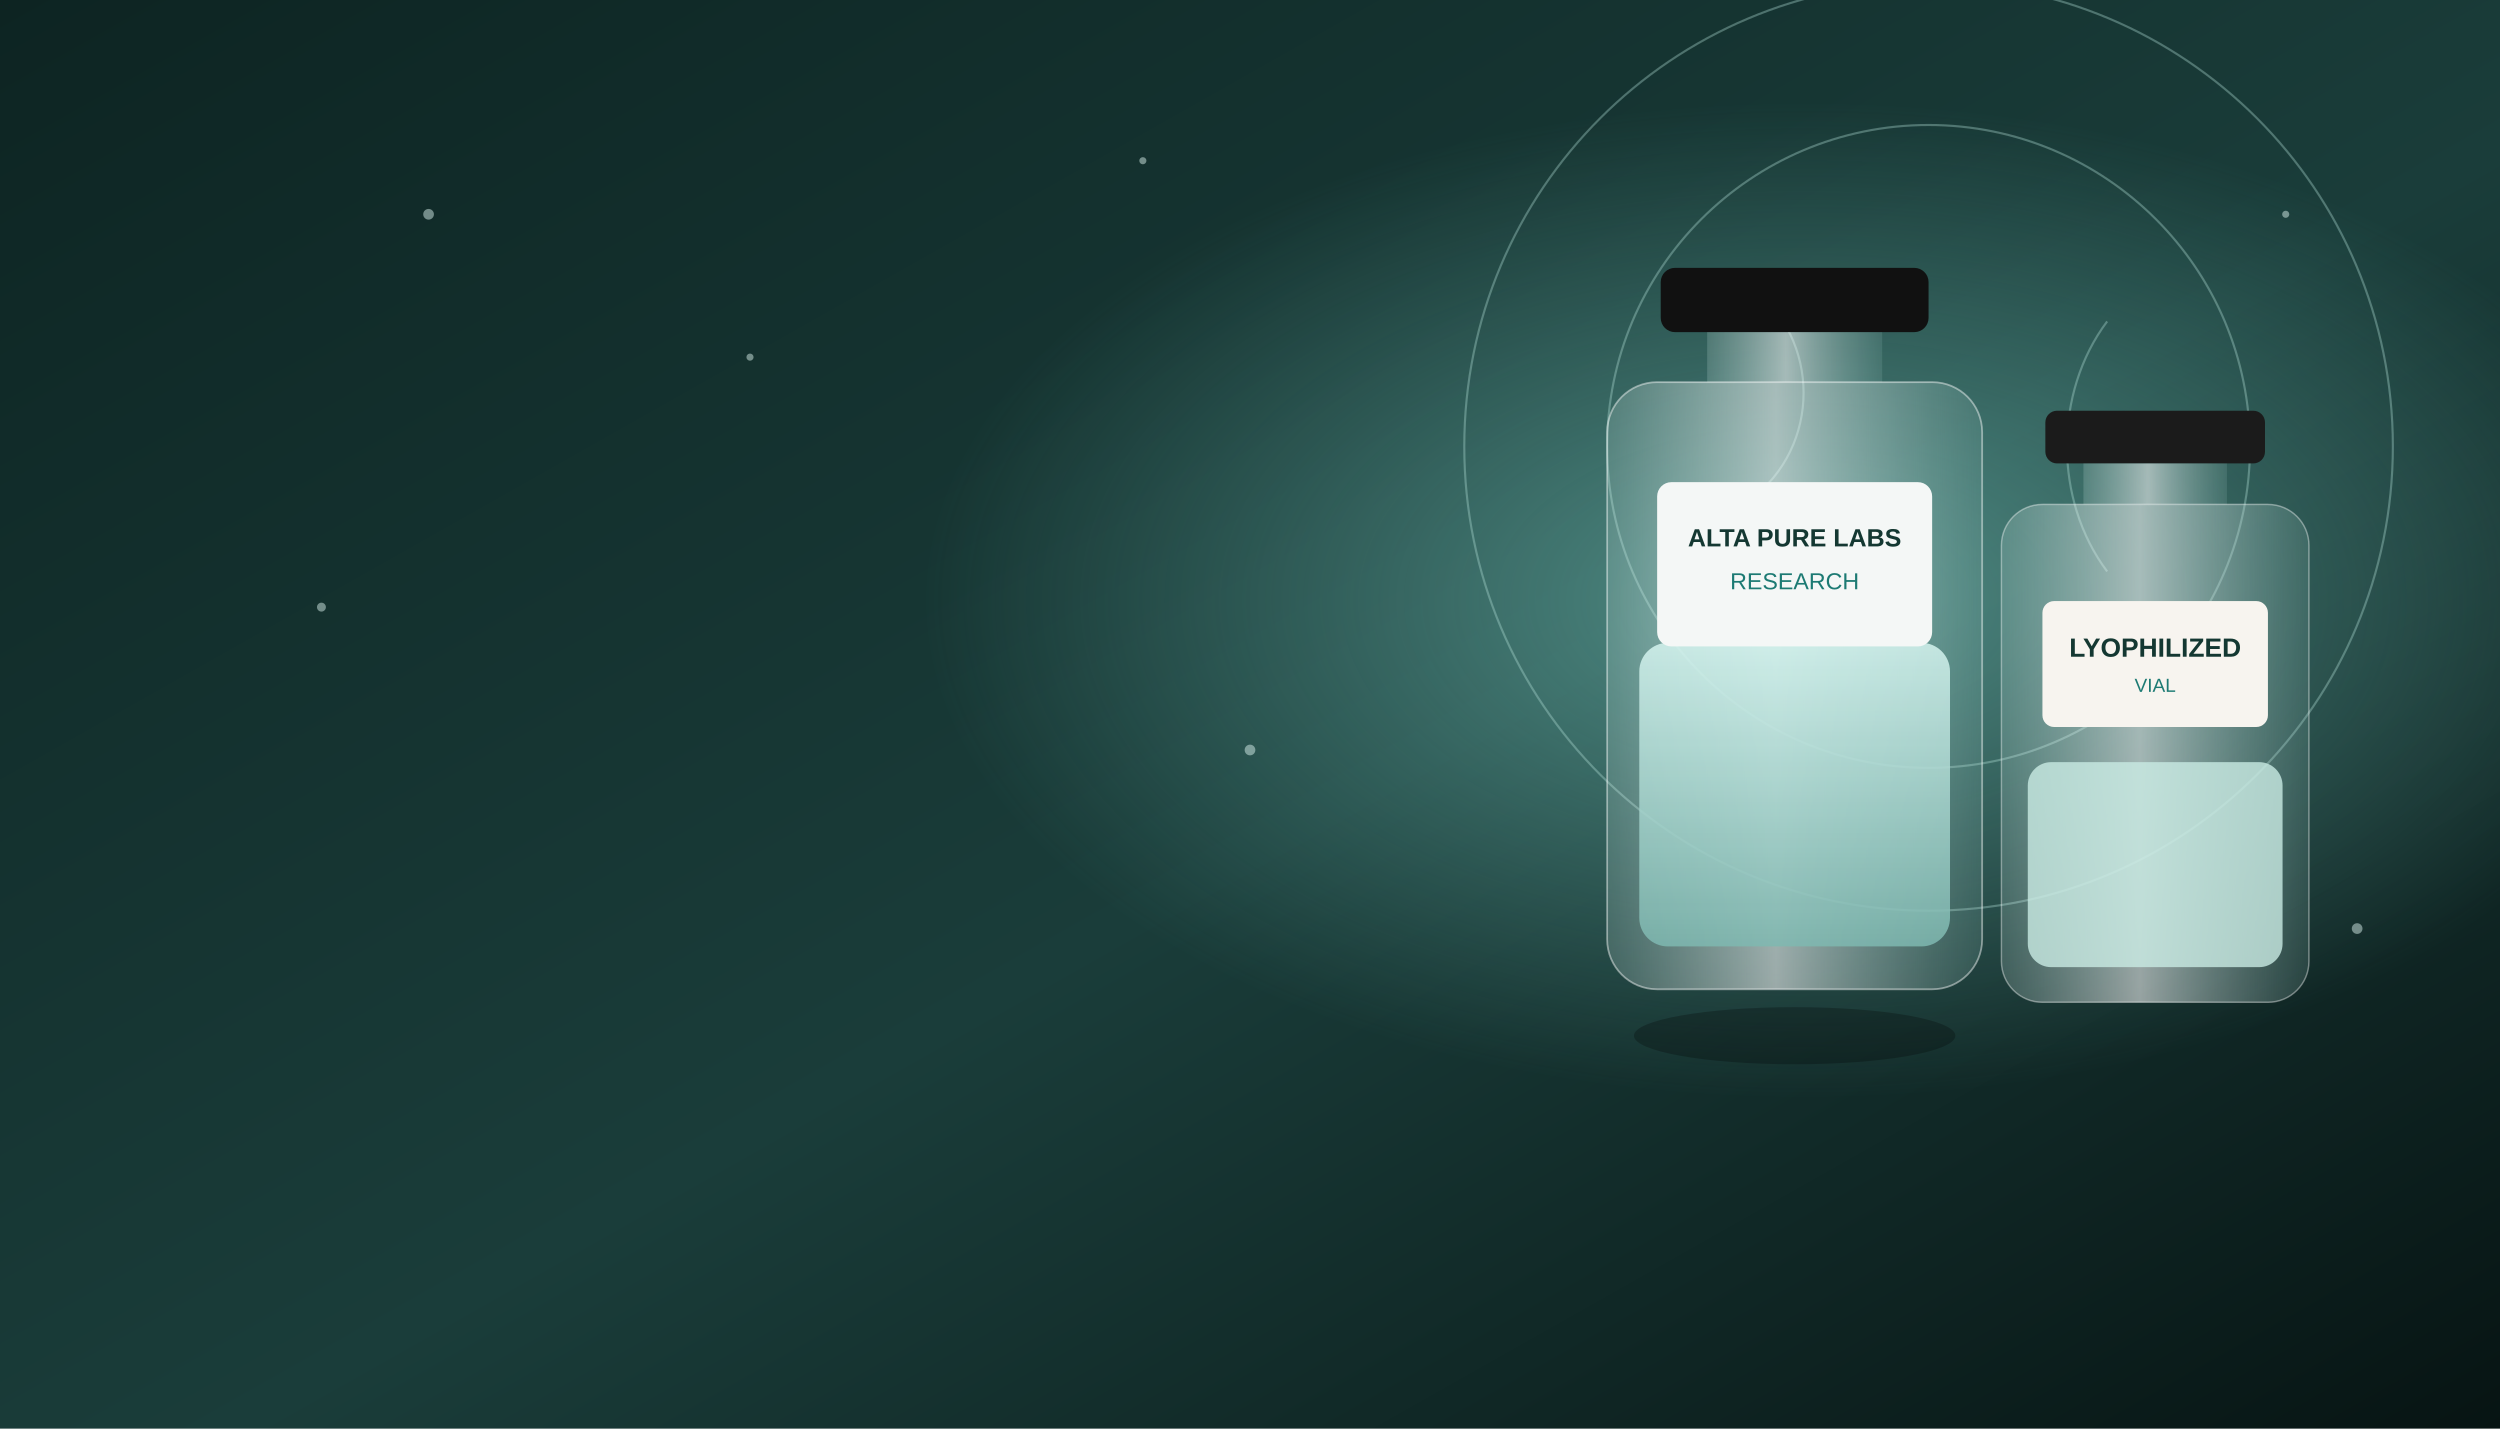
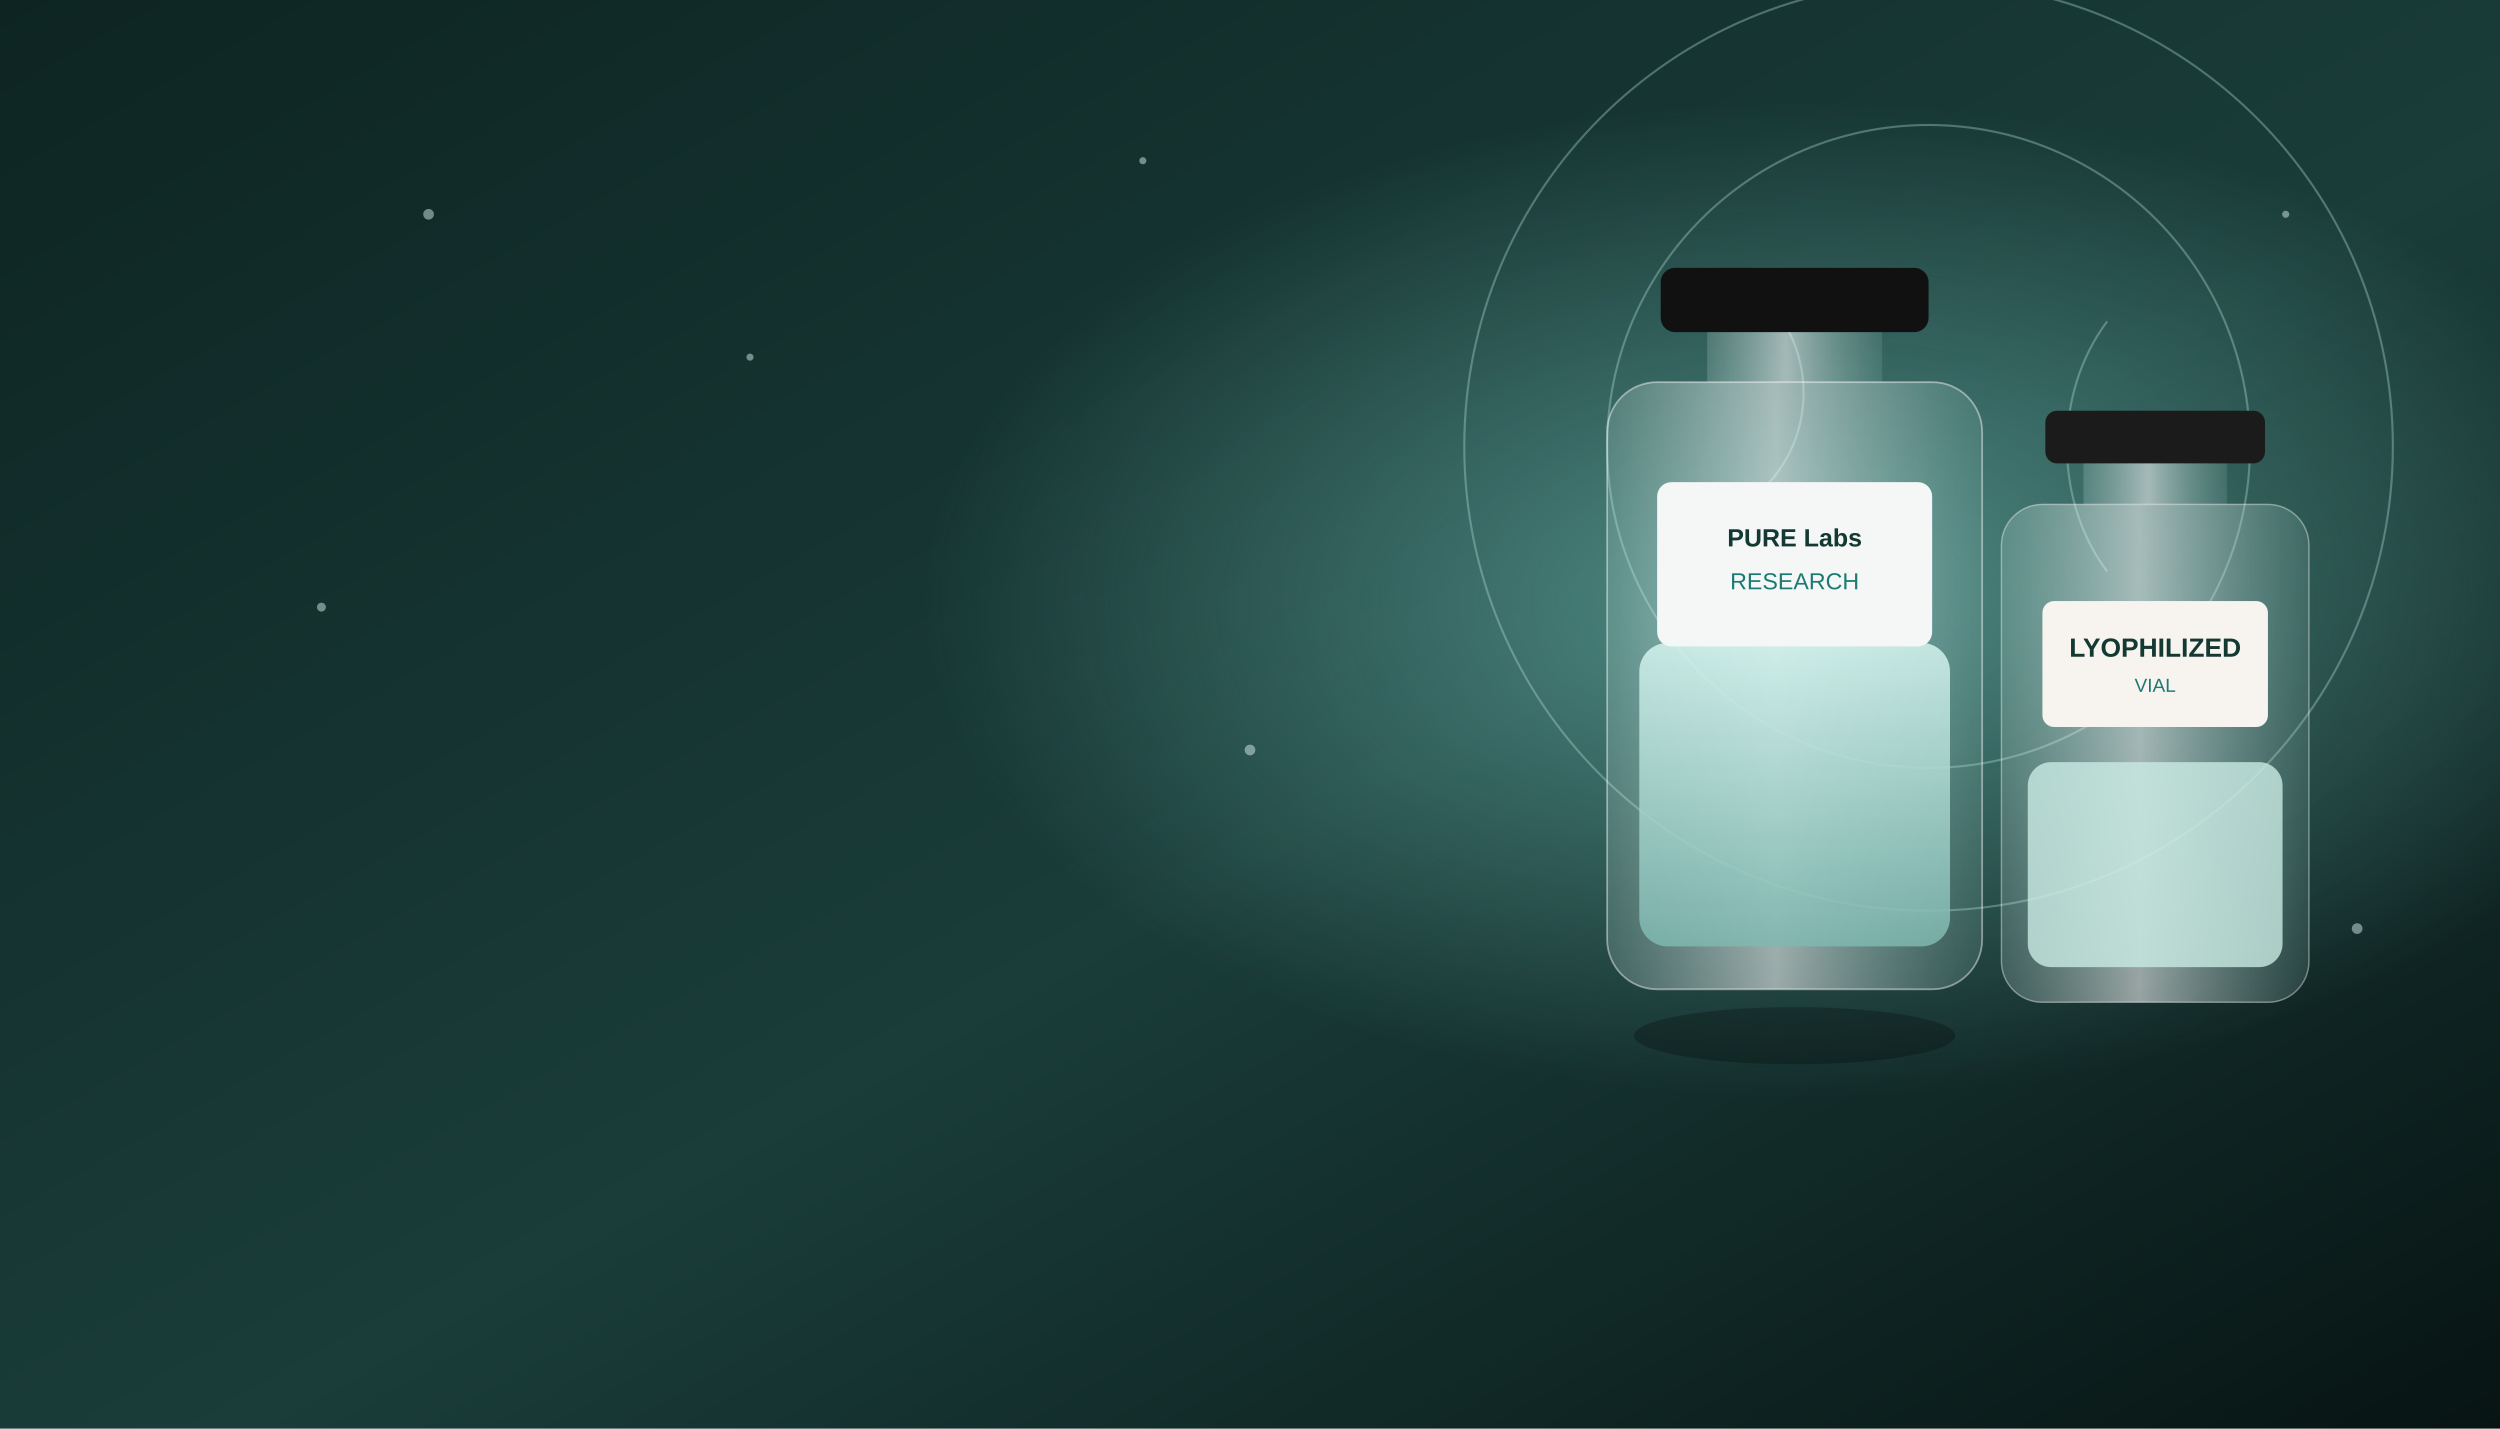
<svg xmlns="http://www.w3.org/2000/svg" viewBox="0 0 1400 800" preserveAspectRatio="xMidYMid slice">
  <defs>
    <linearGradient id="bg" x1="0" y1="0" x2="1" y2="1">
      <stop offset="0" stop-color="#0d2422" />
      <stop offset="0.55" stop-color="#1a3d3a" />
      <stop offset="1" stop-color="#071413" />
    </linearGradient>
    <radialGradient id="glow" cx="0.72" cy="0.42" r="0.35">
      <stop offset="0" stop-color="#7fd0c6" stop-opacity="0.55" />
      <stop offset="1" stop-color="#7fd0c6" stop-opacity="0" />
    </radialGradient>
    <linearGradient id="glass" x1="0" y1="0" x2="1" y2="0">
      <stop offset="0" stop-color="#d7eeea" stop-opacity="0.18" />
      <stop offset="0.45" stop-color="#ffffff" stop-opacity="0.55" />
      <stop offset="1" stop-color="#9ec7c2" stop-opacity="0.16" />
    </linearGradient>
    <linearGradient id="liquid" x1="0" y1="0" x2="0" y2="1">
      <stop offset="0" stop-color="#d5f4ef" />
      <stop offset="1" stop-color="#7eb8b0" />
    </linearGradient>
  </defs>
  <rect width="1400" height="800" fill="url(#bg)" />
  <rect width="1400" height="800" fill="url(#glow)" />
  <g opacity="0.35" fill="none" stroke="#b7e4dc" stroke-width="1.2">
    <circle cx="1080" cy="250" r="180" />
    <circle cx="1080" cy="250" r="260" />
    <path d="M980 160c40 30 40 90 0 120M1180 180c-30 40-30 100 0 140" />
  </g>
  <g transform="translate(860 150)">
    <rect x="70" y="0" width="150" height="36" rx="8" fill="#111" />
    <rect x="96" y="36" width="98" height="28" fill="url(#glass)" />
    <rect x="40" y="64" width="210" height="340" rx="28" fill="url(#glass)" stroke="#ffffff" stroke-opacity="0.45" />
    <rect x="58" y="210" width="174" height="170" rx="16" fill="url(#liquid)" opacity="0.85" />
    <rect x="68" y="120" width="154" height="92" rx="8" fill="#f4f7f6" />
-     <text x="145" y="156" text-anchor="middle" font-family="Arial" font-size="14" font-weight="700" fill="#143832">ALTA PURE LABS</text>
+     <text x="145" y="156" text-anchor="middle" font-family="Arial" font-size="14" font-weight="700" fill="#143832">PURE Labs</text>
    <text x="145" y="180" text-anchor="middle" font-family="Arial" font-size="13" fill="#1c7a73">RESEARCH</text>
    <ellipse cx="145" cy="430" rx="90" ry="16" fill="#000" opacity="0.25" />
  </g>
  <g transform="translate(1088 230) scale(0.82)">
    <rect x="70" y="0" width="150" height="36" rx="8" fill="#1b1b1b" />
    <rect x="96" y="36" width="98" height="28" fill="url(#glass)" />
    <rect x="40" y="64" width="210" height="340" rx="28" fill="url(#glass)" stroke="#ffffff" stroke-opacity="0.4" />
    <rect x="58" y="240" width="174" height="140" rx="16" fill="#c9ebe4" opacity="0.8" />
    <rect x="68" y="130" width="154" height="86" rx="8" fill="#f7f4ef" />
    <text x="145" y="168" text-anchor="middle" font-family="Arial" font-size="18" font-weight="700" fill="#143832">LYOPHILIZED</text>
    <text x="145" y="192" text-anchor="middle" font-family="Arial" font-size="13" fill="#1c7a73">VIAL</text>
  </g>
  <g fill="#e8fffb" opacity="0.45">
    <circle cx="240" cy="120" r="3" />
    <circle cx="420" cy="200" r="2" />
    <circle cx="180" cy="340" r="2.5" />
    <circle cx="640" cy="90" r="2" />
    <circle cx="700" cy="420" r="3" />
    <circle cx="1280" cy="120" r="2" />
    <circle cx="1320" cy="520" r="3" />
  </g>
</svg>
